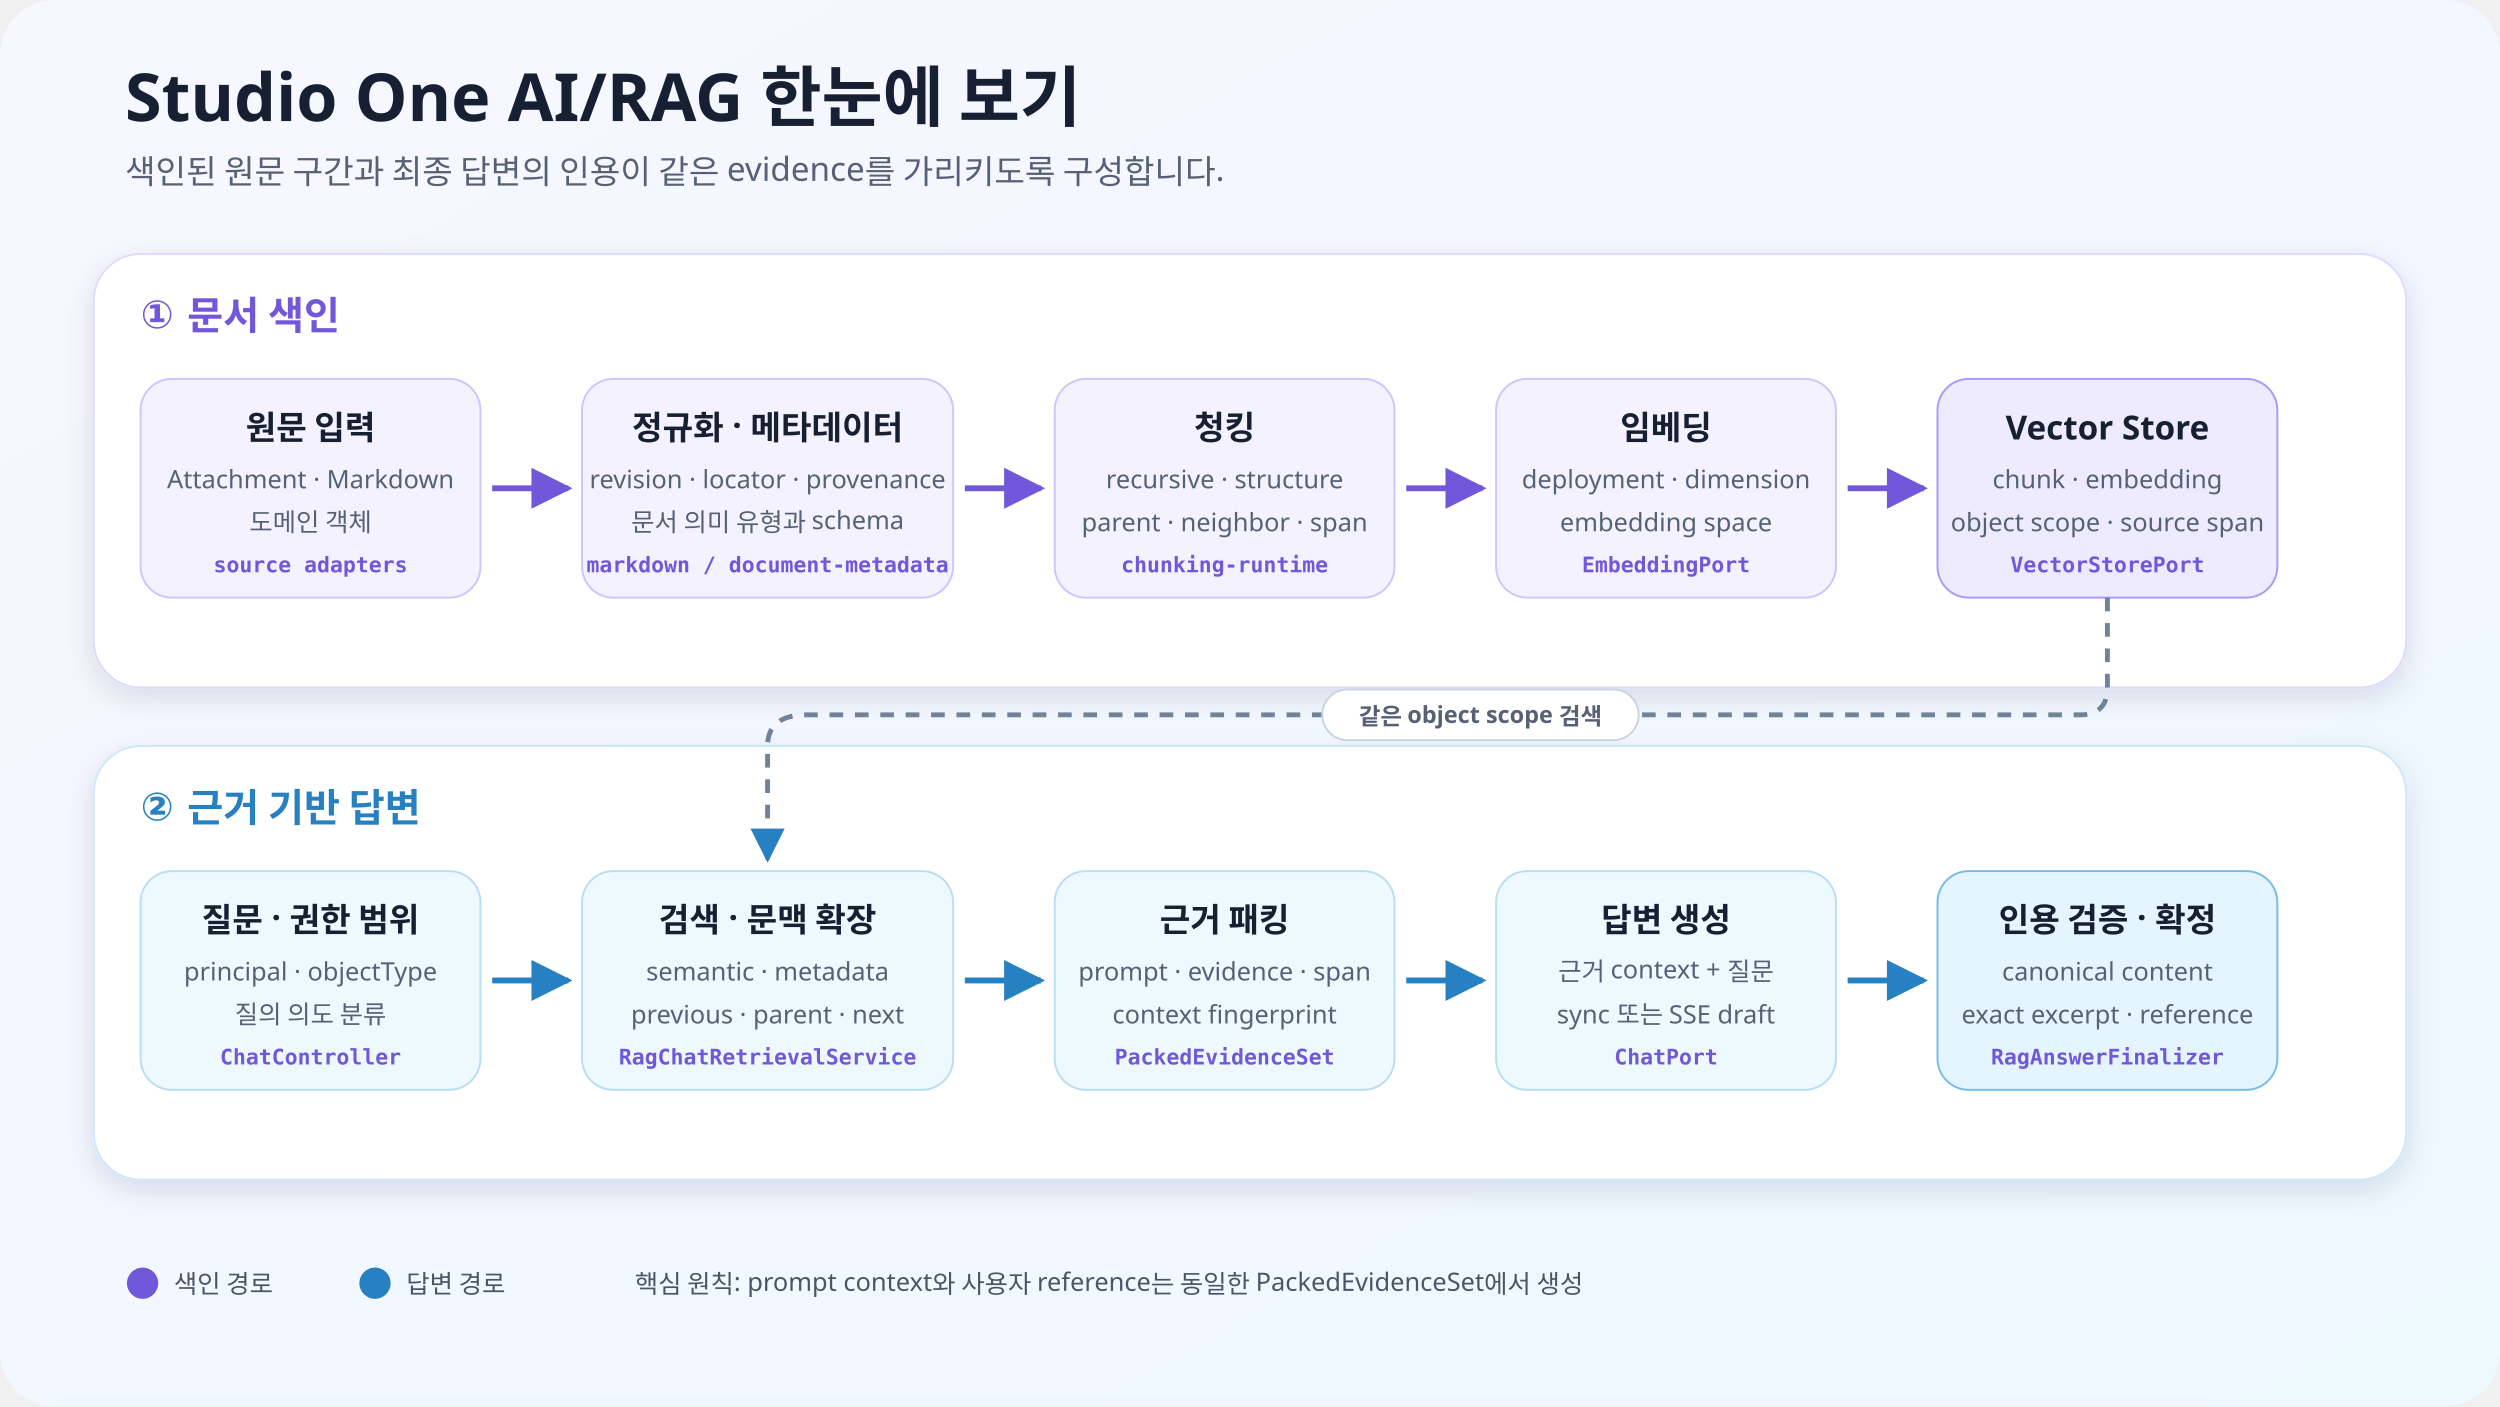
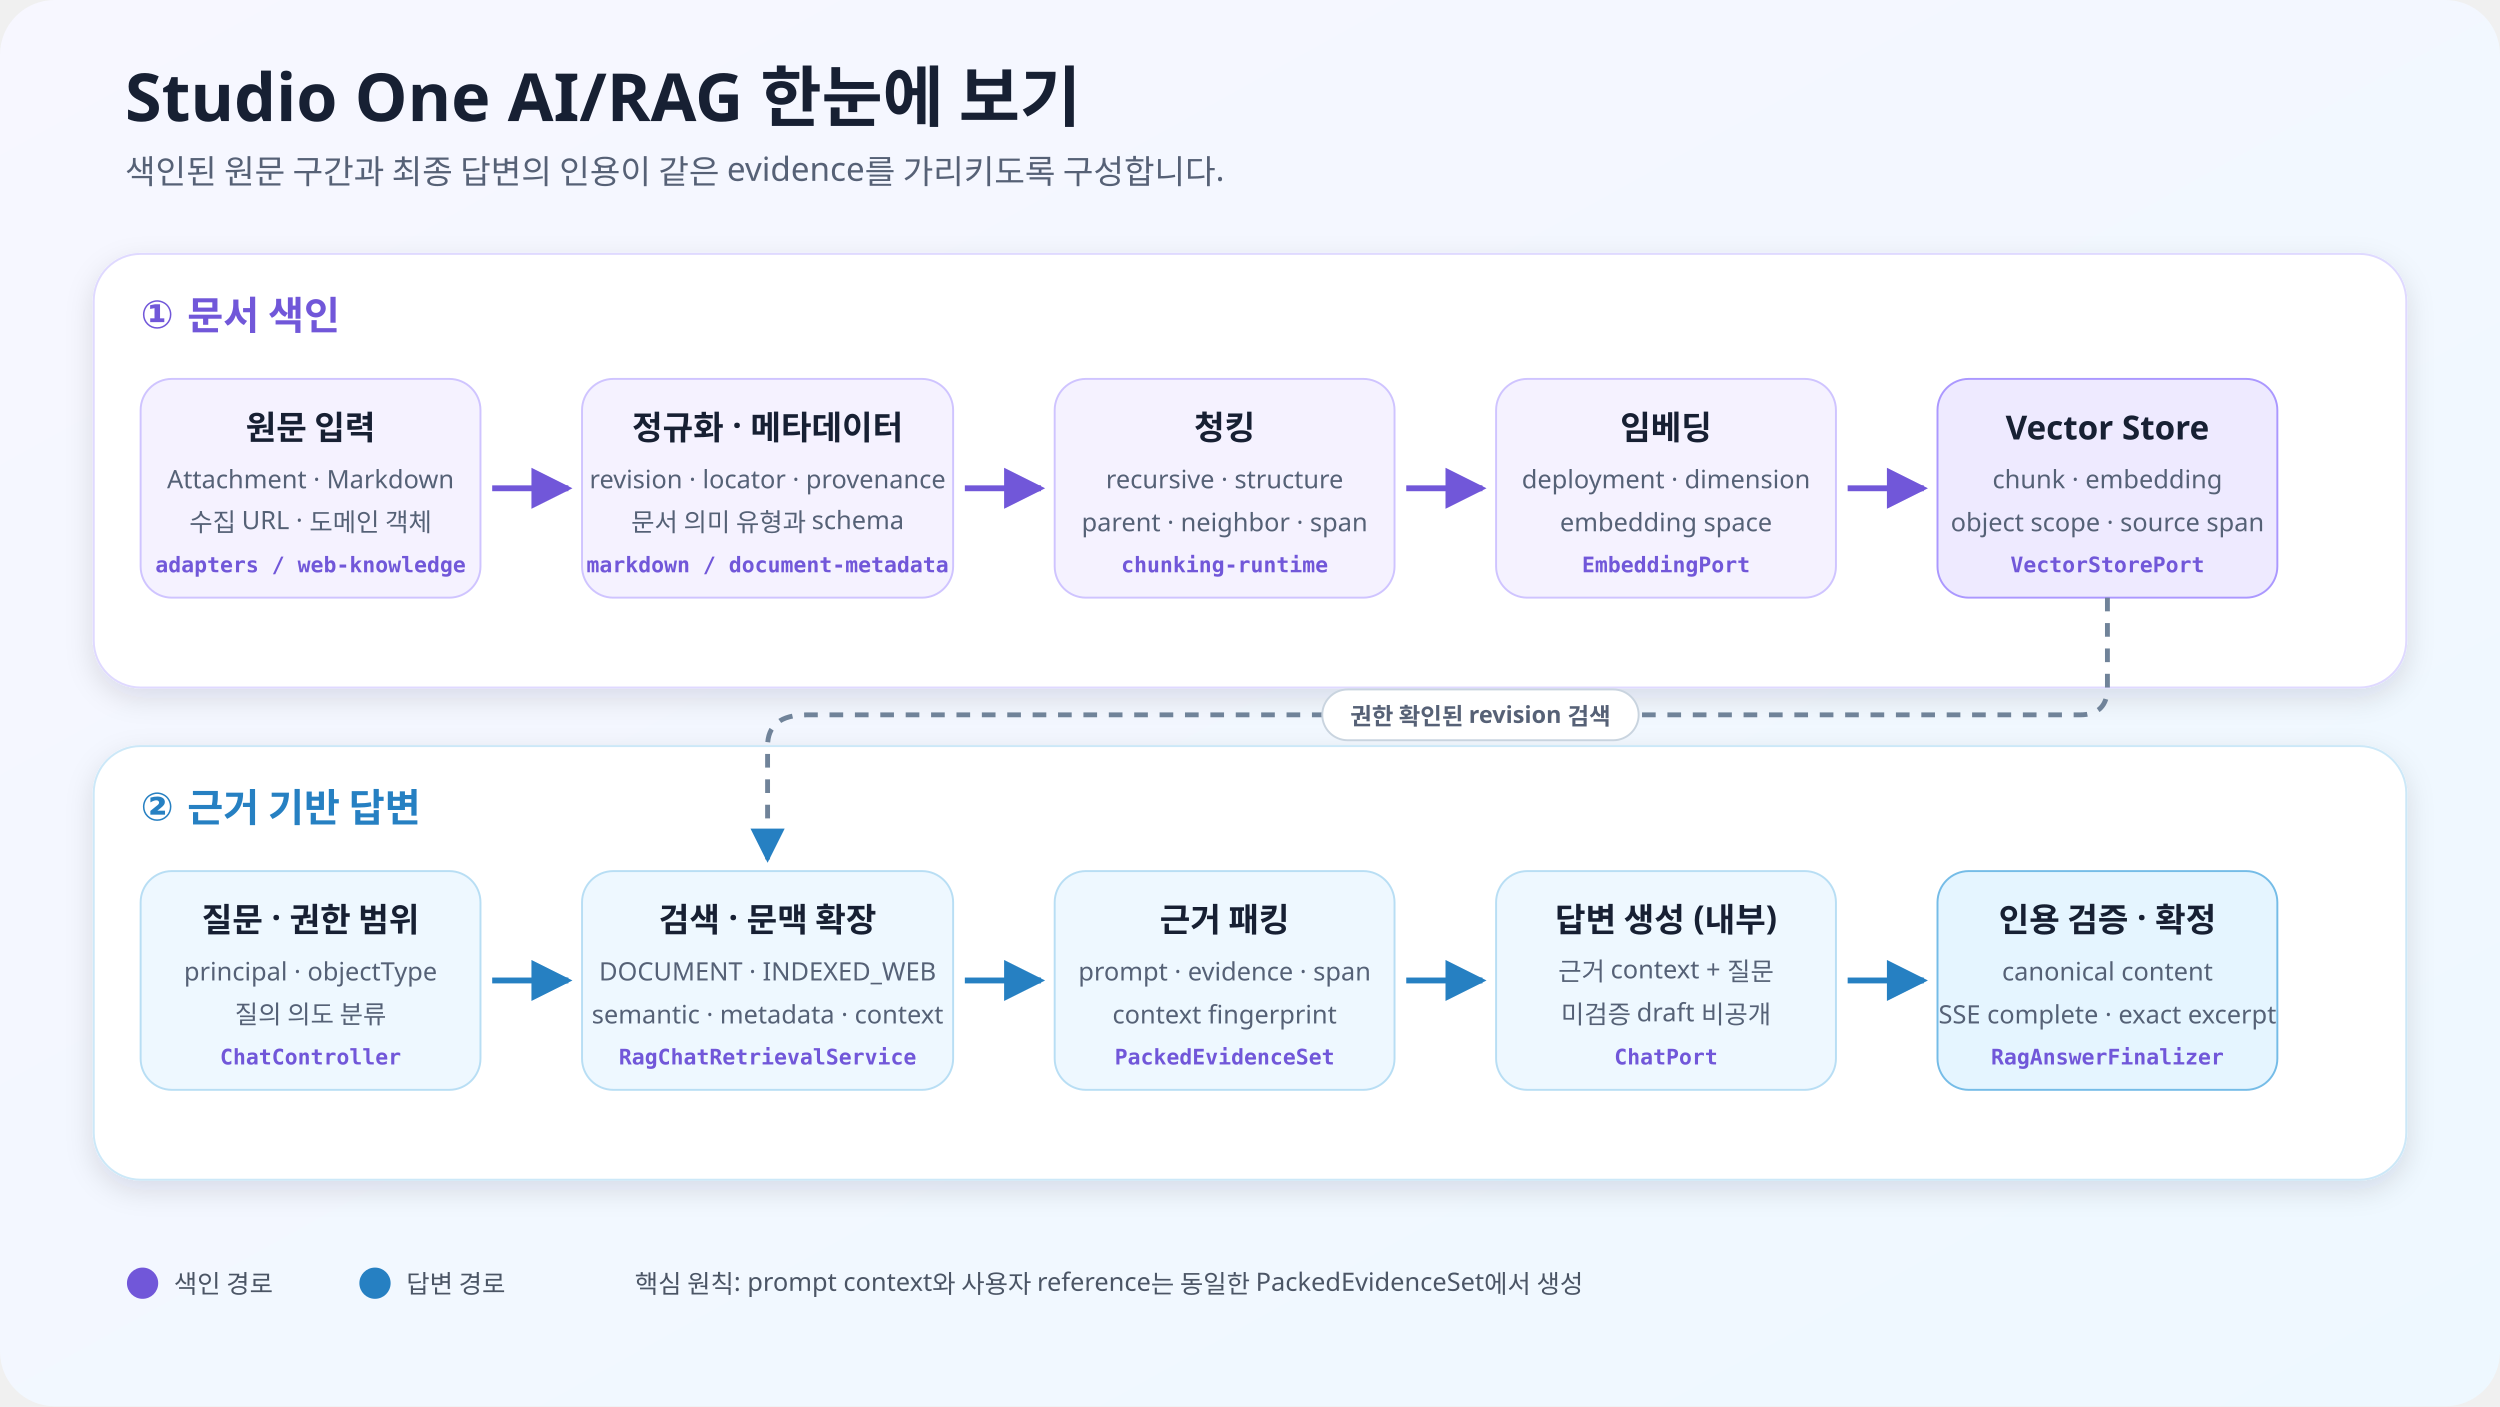
<svg xmlns="http://www.w3.org/2000/svg" width="1280" height="720" viewBox="0 0 1280 720" role="img" aria-labelledby="title desc">
  <defs>
    <linearGradient id="background" x1="0" y1="0" x2="1" y2="1">
      <stop offset="0" stop-color="#f7f7ff" />
      <stop offset="1" stop-color="#eef8ff" />
    </linearGradient>
    <filter id="shadow" x="-20%" y="-20%" width="140%" height="140%">
      <feDropShadow dx="0" dy="5" stdDeviation="7" flood-color="#1f2937" flood-opacity="0.12" />
    </filter>
    <marker id="arrowPurple" viewBox="0 0 10 10" refX="9" refY="5" markerWidth="7" markerHeight="7" orient="auto-start-reverse">
      <path d="M 0 0 L 10 5 L 0 10 z" fill="#7157d9" />
    </marker>
    <marker id="arrowBlue" viewBox="0 0 10 10" refX="9" refY="5" markerWidth="7" markerHeight="7" orient="auto-start-reverse">
      <path d="M 0 0 L 10 5 L 0 10 z" fill="#2680c2" />
    </marker>
    <style>
      .title { font: 700 34px Pretendard, "Apple SD Gothic Neo", "Noto Sans KR", sans-serif; fill: #172033; }
      .subtitle { font: 400 17px Pretendard, "Apple SD Gothic Neo", "Noto Sans KR", sans-serif; fill: #566176; }
      .lane { font: 700 20px Pretendard, "Apple SD Gothic Neo", "Noto Sans KR", sans-serif; }
      .box-title { font: 700 17px Pretendard, "Apple SD Gothic Neo", "Noto Sans KR", sans-serif; fill: #172033; }
      .box-copy { font: 400 13px Pretendard, "Apple SD Gothic Neo", "Noto Sans KR", sans-serif; fill: #556176; }
      .module { font: 600 11px ui-monospace, SFMono-Regular, Menlo, monospace; fill: #7157d9; }
      .legend { font: 500 13px Pretendard, "Apple SD Gothic Neo", "Noto Sans KR", sans-serif; fill: #4b5565; }
      .arrow-label { font: 600 12px Pretendard, "Apple SD Gothic Neo", "Noto Sans KR", sans-serif; fill: #566176; }
    </style>
  </defs>
  <rect width="1280" height="720" rx="28" fill="url(#background)" />
  <text x="64" y="62" class="title">Studio One AI/RAG 한눈에 보기</text>
  <text x="64" y="94" class="subtitle">색인된 원문 구간과 최종 답변의 인용이 같은 evidence를 가리키도록 구성합니다.</text>
  <rect x="48" y="130" width="1184" height="222" rx="24" fill="#ffffff" stroke="#dfd9ff" filter="url(#shadow)" />
  <text x="72" y="168" class="lane" fill="#7157d9">① 문서 색인</text>
  <g transform="translate(72 194)">
    <rect width="174" height="112" rx="16" fill="#f5f2ff" stroke="#cfc4ff" />
    <text x="87" y="31" text-anchor="middle" class="box-title">원문 입력</text>
    <text x="87" y="56" text-anchor="middle" class="box-copy">Attachment · Markdown</text>
-     <text x="87" y="78" text-anchor="middle" class="box-copy">도메인 객체</text>
-     <text x="87" y="99" text-anchor="middle" class="module">source adapters</text>
+     <text x="87" y="78" text-anchor="middle" class="box-copy">수집 URL · 도메인 객체</text>
+     <text x="87" y="99" text-anchor="middle" class="module">adapters / web-knowledge</text>
  </g>
  <path d="M 252 250 L 291 250" stroke="#7157d9" stroke-width="3" marker-end="url(#arrowPurple)" />
  <g transform="translate(298 194)">
    <rect width="190" height="112" rx="16" fill="#f5f2ff" stroke="#cfc4ff" />
    <text x="95" y="31" text-anchor="middle" class="box-title">정규화 · 메타데이터</text>
    <text x="95" y="56" text-anchor="middle" class="box-copy">revision · locator · provenance</text>
    <text x="95" y="78" text-anchor="middle" class="box-copy">문서 의미 유형과 schema</text>
    <text x="95" y="99" text-anchor="middle" class="module">markdown / document-metadata</text>
  </g>
  <path d="M 494 250 L 533 250" stroke="#7157d9" stroke-width="3" marker-end="url(#arrowPurple)" />
  <g transform="translate(540 194)">
    <rect width="174" height="112" rx="16" fill="#f5f2ff" stroke="#cfc4ff" />
    <text x="87" y="31" text-anchor="middle" class="box-title">청킹</text>
    <text x="87" y="56" text-anchor="middle" class="box-copy">recursive · structure</text>
    <text x="87" y="78" text-anchor="middle" class="box-copy">parent · neighbor · span</text>
    <text x="87" y="99" text-anchor="middle" class="module">chunking-runtime</text>
  </g>
  <path d="M 720 250 L 759 250" stroke="#7157d9" stroke-width="3" marker-end="url(#arrowPurple)" />
  <g transform="translate(766 194)">
    <rect width="174" height="112" rx="16" fill="#f5f2ff" stroke="#cfc4ff" />
    <text x="87" y="31" text-anchor="middle" class="box-title">임베딩</text>
    <text x="87" y="56" text-anchor="middle" class="box-copy">deployment · dimension</text>
    <text x="87" y="78" text-anchor="middle" class="box-copy">embedding space</text>
    <text x="87" y="99" text-anchor="middle" class="module">EmbeddingPort</text>
  </g>
  <path d="M 946 250 L 985 250" stroke="#7157d9" stroke-width="3" marker-end="url(#arrowPurple)" />
  <g transform="translate(992 194)">
    <rect width="174" height="112" rx="16" fill="#eeeaff" stroke="#ab98ff" />
    <text x="87" y="31" text-anchor="middle" class="box-title">Vector Store</text>
    <text x="87" y="56" text-anchor="middle" class="box-copy">chunk · embedding</text>
    <text x="87" y="78" text-anchor="middle" class="box-copy">object scope · source span</text>
    <text x="87" y="99" text-anchor="middle" class="module">VectorStorePort</text>
  </g>
  <rect x="48" y="382" width="1184" height="222" rx="24" fill="#ffffff" stroke="#cce8f8" filter="url(#shadow)" />
  <text x="72" y="420" class="lane" fill="#2680c2">② 근거 기반 답변</text>
  <g transform="translate(72 446)">
    <rect width="174" height="112" rx="16" fill="#eef8ff" stroke="#b8def4" />
    <text x="87" y="31" text-anchor="middle" class="box-title">질문 · 권한 범위</text>
    <text x="87" y="56" text-anchor="middle" class="box-copy">principal · objectType</text>
    <text x="87" y="78" text-anchor="middle" class="box-copy">질의 의도 분류</text>
    <text x="87" y="99" text-anchor="middle" class="module">ChatController</text>
  </g>
  <path d="M 252 502 L 291 502" stroke="#2680c2" stroke-width="3" marker-end="url(#arrowBlue)" />
  <g transform="translate(298 446)">
    <rect width="190" height="112" rx="16" fill="#eef8ff" stroke="#b8def4" />
    <text x="95" y="31" text-anchor="middle" class="box-title">검색 · 문맥 확장</text>
-     <text x="95" y="56" text-anchor="middle" class="box-copy">semantic · metadata</text>
-     <text x="95" y="78" text-anchor="middle" class="box-copy">previous · parent · next</text>
+     <text x="95" y="56" text-anchor="middle" class="box-copy">DOCUMENT · INDEXED_WEB</text>
+     <text x="95" y="78" text-anchor="middle" class="box-copy">semantic · metadata · context</text>
    <text x="95" y="99" text-anchor="middle" class="module">RagChatRetrievalService</text>
  </g>
  <path d="M 494 502 L 533 502" stroke="#2680c2" stroke-width="3" marker-end="url(#arrowBlue)" />
  <g transform="translate(540 446)">
    <rect width="174" height="112" rx="16" fill="#eef8ff" stroke="#b8def4" />
    <text x="87" y="31" text-anchor="middle" class="box-title">근거 패킹</text>
    <text x="87" y="56" text-anchor="middle" class="box-copy">prompt · evidence · span</text>
    <text x="87" y="78" text-anchor="middle" class="box-copy">context fingerprint</text>
    <text x="87" y="99" text-anchor="middle" class="module">PackedEvidenceSet</text>
  </g>
  <path d="M 720 502 L 759 502" stroke="#2680c2" stroke-width="3" marker-end="url(#arrowBlue)" />
  <g transform="translate(766 446)">
    <rect width="174" height="112" rx="16" fill="#eef8ff" stroke="#b8def4" />
-     <text x="87" y="31" text-anchor="middle" class="box-title">답변 생성</text>
+     <text x="87" y="31" text-anchor="middle" class="box-title">답변 생성 (내부)</text>
    <text x="87" y="56" text-anchor="middle" class="box-copy">근거 context + 질문</text>
-     <text x="87" y="78" text-anchor="middle" class="box-copy">sync 또는 SSE draft</text>
+     <text x="87" y="78" text-anchor="middle" class="box-copy">미검증 draft 비공개</text>
    <text x="87" y="99" text-anchor="middle" class="module">ChatPort</text>
  </g>
  <path d="M 946 502 L 985 502" stroke="#2680c2" stroke-width="3" marker-end="url(#arrowBlue)" />
  <g transform="translate(992 446)">
    <rect width="174" height="112" rx="16" fill="#e5f5ff" stroke="#75bce7" />
    <text x="87" y="31" text-anchor="middle" class="box-title">인용 검증 · 확정</text>
    <text x="87" y="56" text-anchor="middle" class="box-copy">canonical content</text>
-     <text x="87" y="78" text-anchor="middle" class="box-copy">exact excerpt · reference</text>
+     <text x="87" y="78" text-anchor="middle" class="box-copy">SSE complete · exact excerpt</text>
    <text x="87" y="99" text-anchor="middle" class="module">RagAnswerFinalizer</text>
  </g>
  <path d="M 1079 306 L 1079 352 Q 1079 366 1065 366 L 413 366 Q 393 366 393 382 L 393 440" fill="none" stroke="#708399" stroke-width="2.5" stroke-dasharray="7 6" marker-end="url(#arrowBlue)" />
  <rect x="677" y="353" width="162" height="26" rx="13" fill="#ffffff" stroke="#c9d4df" />
-   <text x="758" y="371" text-anchor="middle" class="arrow-label">같은 object scope 검색</text>
+   <text x="758" y="371" text-anchor="middle" class="arrow-label">권한 확인된 revision 검색</text>
  <g transform="translate(64 648)">
    <circle cx="9" cy="9" r="8" fill="#7157d9" />
    <text x="25" y="14" class="legend">색인 경로</text>
    <circle cx="128" cy="9" r="8" fill="#2680c2" />
    <text x="144" y="14" class="legend">답변 경로</text>
    <text x="261" y="14" class="legend">핵심 원칙: prompt context와 사용자 reference는 동일한 PackedEvidenceSet에서 생성</text>
  </g>
</svg>
